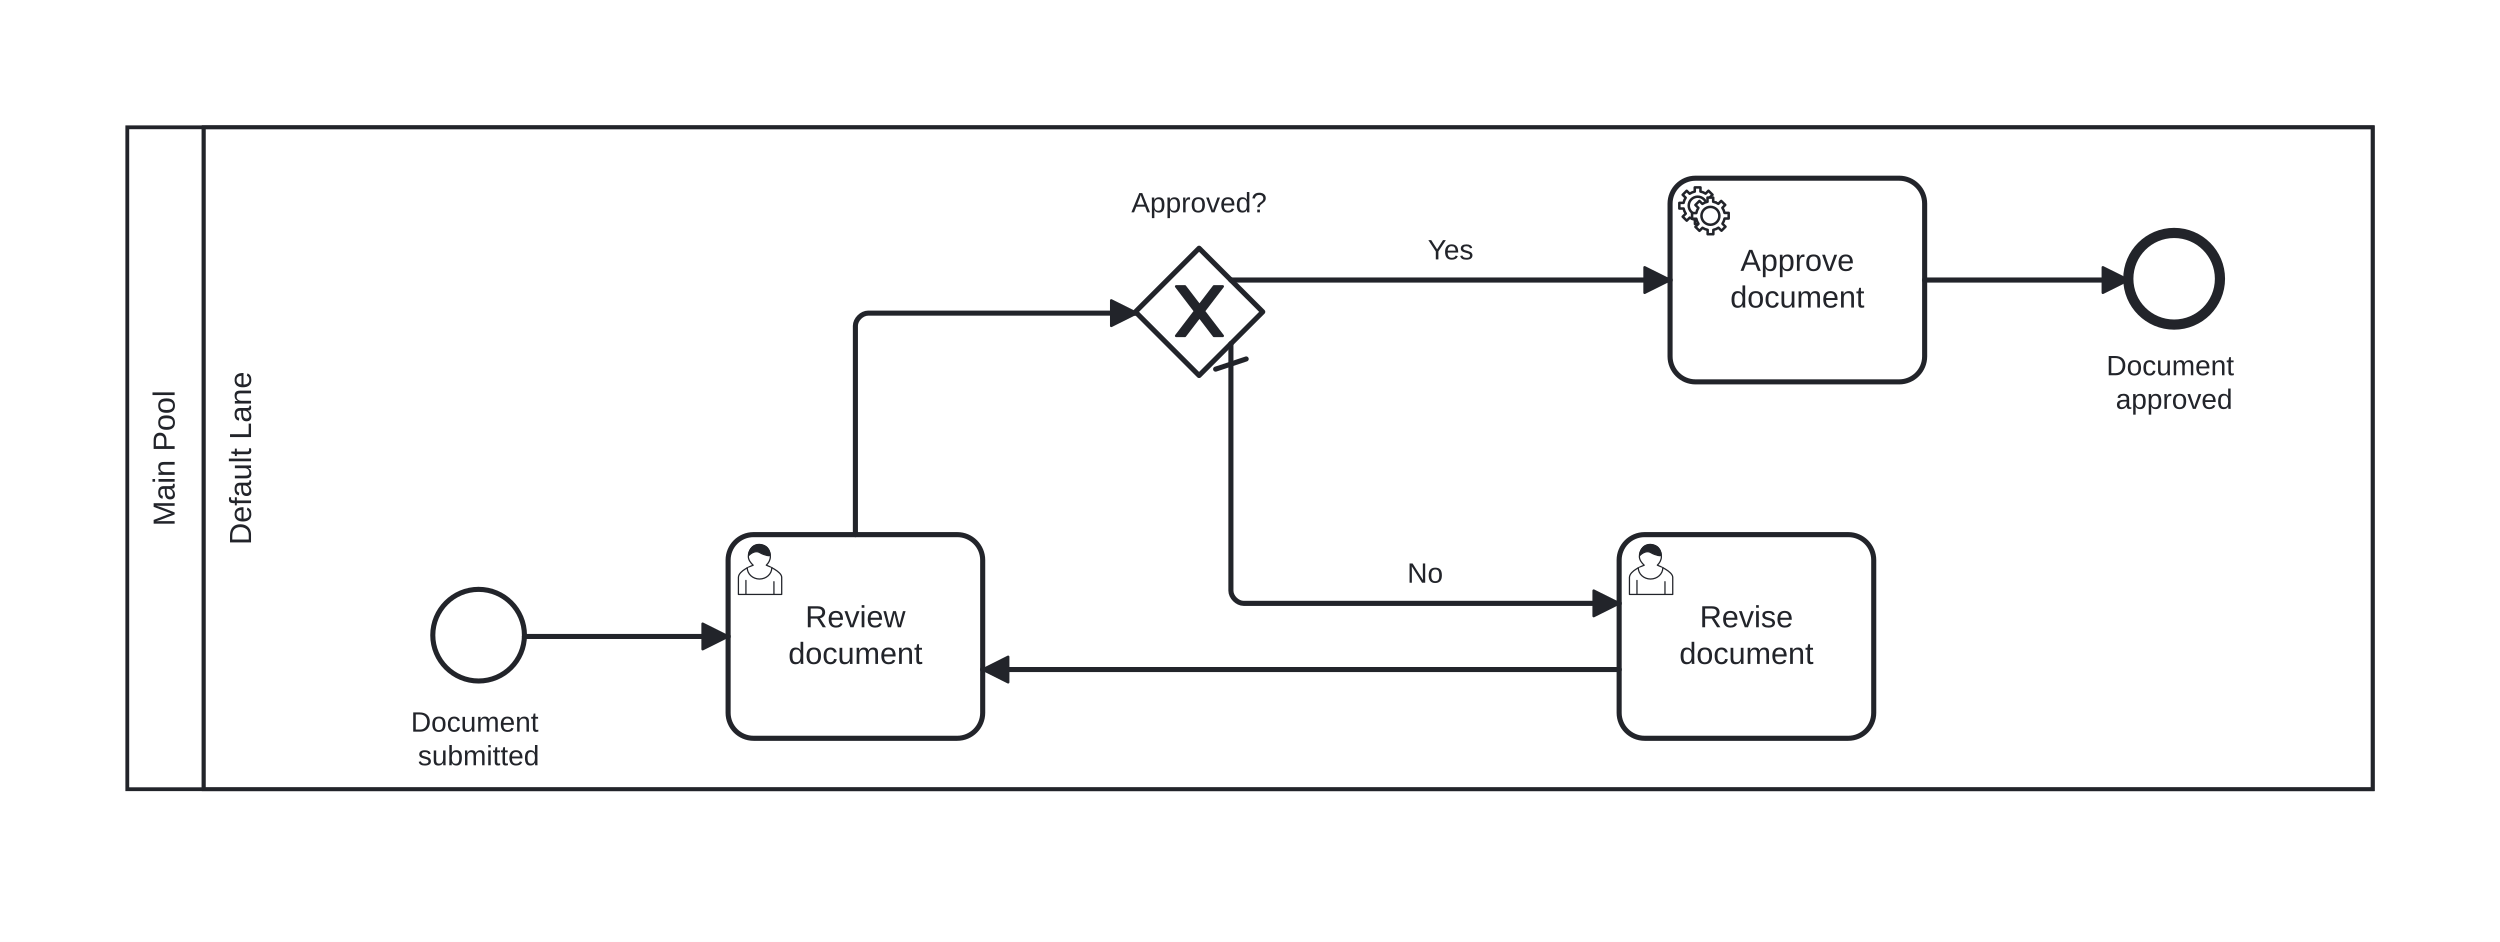
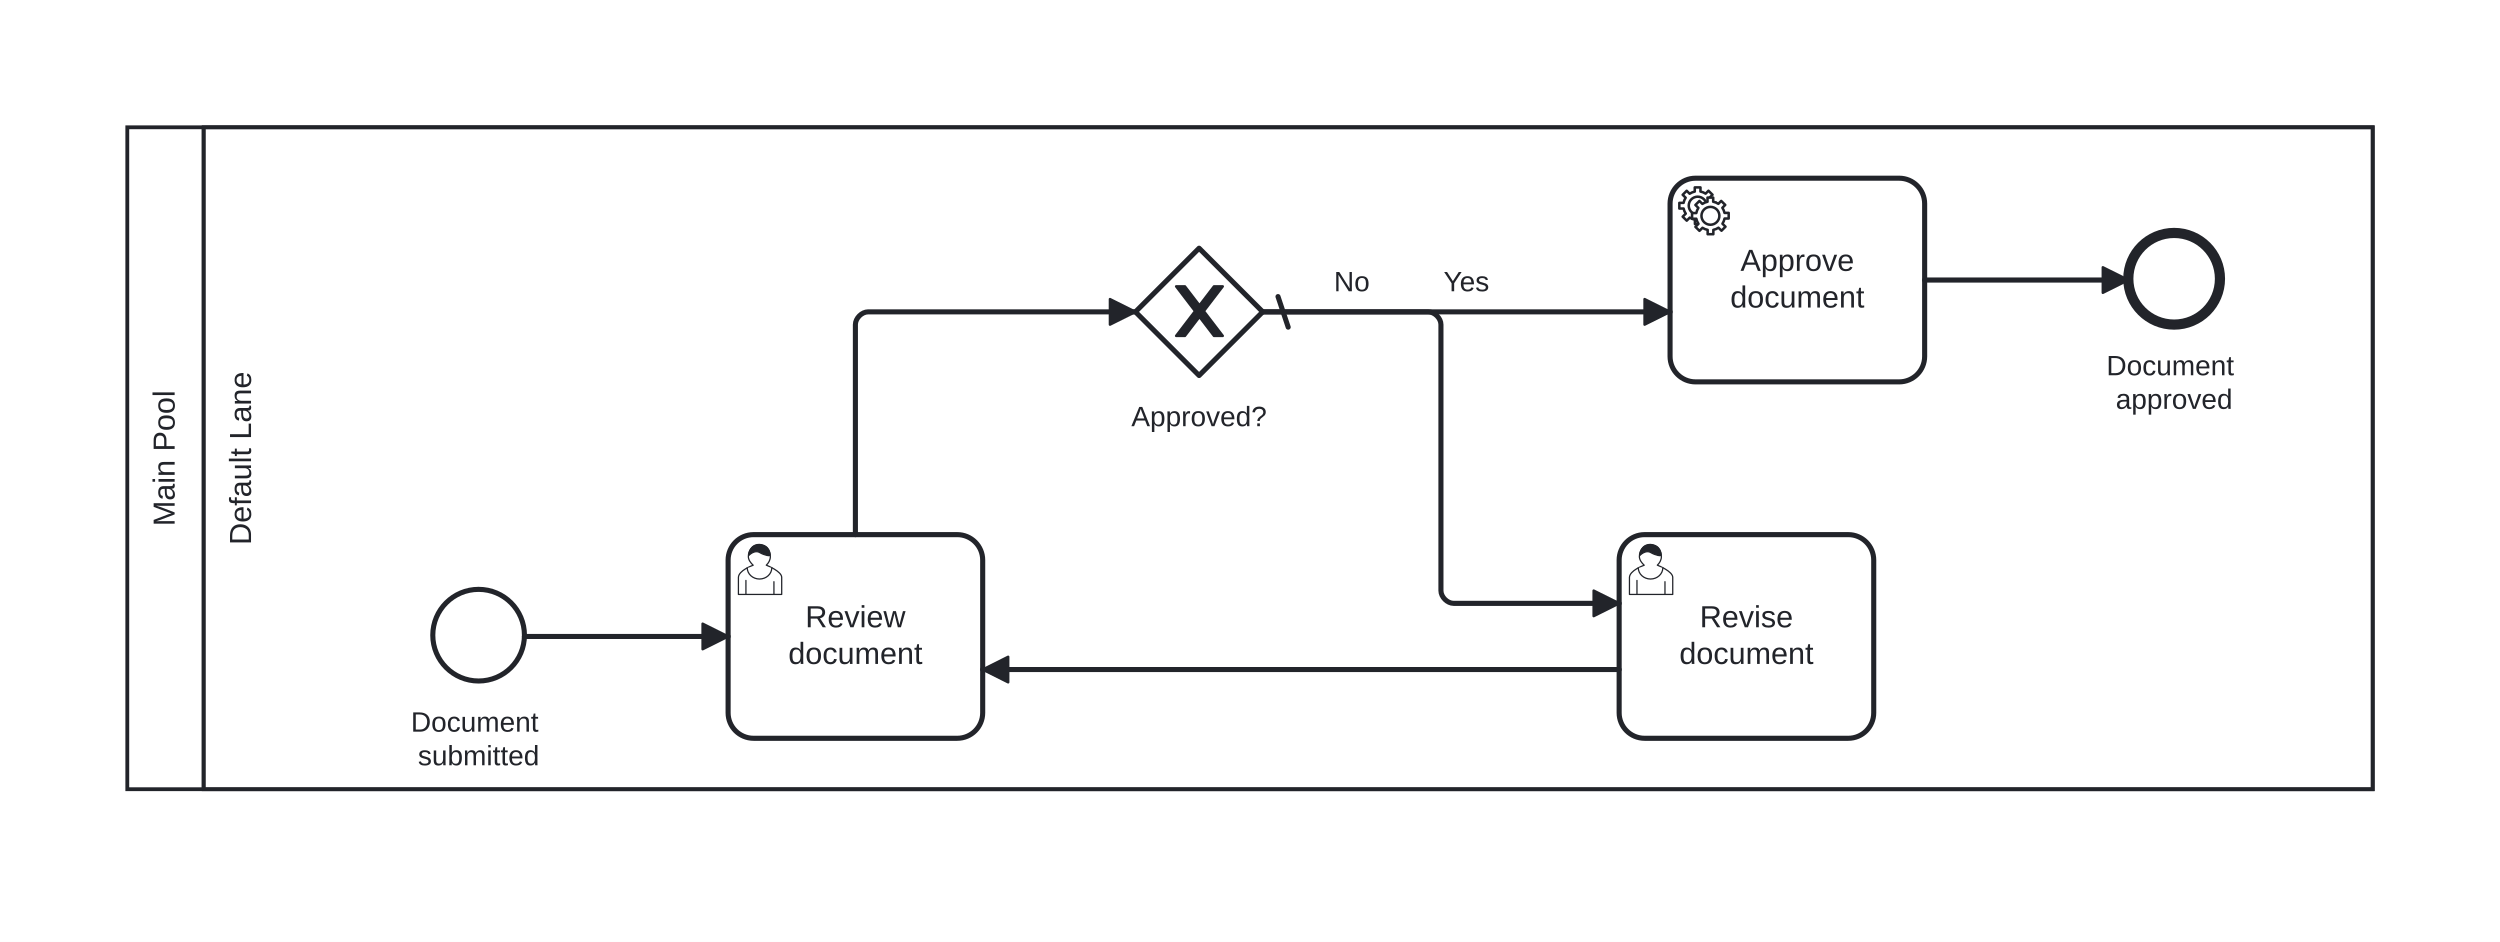
<svg xmlns="http://www.w3.org/2000/svg" width="982" height="370" viewBox="0 0 982 370" font-family="Arial, sans-serif">
  <defs>
    <marker id="seq-end" viewBox="0 0 20 20" refX="11" refY="10" markerWidth="10" markerHeight="10" orient="auto">
      <path d="M 1 5 L 11 10 L 1 15 Z" fill="#22242a" stroke="#22242a" stroke-width="1" stroke-linecap="round" stroke-linejoin="round" />
    </marker>
    <marker id="seq-default-src" viewBox="0 0 20 20" refX="0" refY="10" markerWidth="10" markerHeight="10" orient="auto">
      <path d="M 6 4 L 10 16" fill="none" stroke="#22242a" stroke-width="2" stroke-linecap="round" />
    </marker>
    <marker id="seq-conditional-src" viewBox="0 0 20 20" refX="-1" refY="10" markerWidth="10" markerHeight="10" orient="auto">
      <path d="M 0 10 L 8 6 L 16 10 L 8 14 Z" fill="#ffffff" stroke="#22242a" stroke-width="2" stroke-linejoin="round" />
    </marker>
    <marker id="msg-start" viewBox="0 0 20 20" refX="6" refY="6" markerWidth="20" markerHeight="20" orient="auto">
      <circle cx="6" cy="6" r="3.5" fill="#ffffff" stroke="#22242a" stroke-width="1" stroke-dasharray="10000, 1" />
    </marker>
    <marker id="msg-end" viewBox="0 0 20 20" refX="8.5" refY="5" markerWidth="20" markerHeight="20" orient="auto">
      <path d="m 1 5 l 0 -3 l 7 3 l -7 3 z" fill="#ffffff" stroke="#22242a" stroke-width="1" stroke-linecap="round" stroke-linejoin="round" stroke-dasharray="10000, 1" />
    </marker>
    <marker id="assoc-end" viewBox="0 0 20 20" refX="11" refY="10" markerWidth="10" markerHeight="10" orient="auto">
      <path d="M 1 5 L 11 10 L 1 15" fill="none" stroke="#22242a" stroke-width="1.5" stroke-linecap="round" stroke-linejoin="round" stroke-dasharray="10000, 1" />
    </marker>
  </defs>
  <rect width="982" height="370" fill="#ffffff" />
  <rect x="50" y="50" width="882" height="260" fill="#ffffff" fill-opacity="0.95" stroke="#22242a" stroke-width="1.5" />
  <path d="M 80 50 L 80 310" stroke="#22242a" stroke-width="1.5" fill="none" />
  <text x="68.6" y="180" text-anchor="middle" font-size="12" fill="#22242a" transform="rotate(-90,68.6,180)">Main Pool</text>
  <rect x="80" y="50" width="852" height="260" fill="#ffffff" fill-opacity="0.25" stroke="#22242a" stroke-width="1.5" />
  <text x="98.6" y="180" text-anchor="middle" font-size="12" fill="#22242a" transform="rotate(-90,98.6,180)">Default Lane</text>
  <g data-element-id="start1">
    <circle cx="188" cy="249.5" r="18" fill="#ffffff" fill-opacity="0.95" stroke="#22242a" stroke-width="2" />
    <text text-anchor="middle" font-size="11" fill="#22242a">
      <tspan x="188" y="287.4">Document</tspan>
      <tspan x="188" y="300.6">submitted</tspan>
    </text>
  </g>
  <g data-element-id="task1">
    <rect x="286" y="210" width="100" height="80" rx="10" ry="10" fill="#ffffff" fill-opacity="0.95" stroke="#22242a" stroke-width="2" />
    <text x="336" y="246.4" text-anchor="middle" font-size="12" fill="#22242a">Review</text>
    <text x="336" y="260.8" text-anchor="middle" font-size="12" fill="#22242a">document</text>
    <g transform="translate(286,210)">
      <path d="m 15,12 c 0.909,-0.845 1.594,-2.049 1.594,-3.385 0,-2.554 -1.805,-4.622 -4.357,-4.622 -2.552,0 -4.288,2.068 -4.288,4.622 0,1.348 0.974,2.562 1.896,3.405 -0.529,0.187 -5.669,2.097 -5.794,4.756 v 6.718 h 17 v -6.718 c 0,-2.298 -5.528,-4.595 -6.051,-4.776 zm -8,6 l 0,5.5 m 11,0 l 0,-5" fill="#ffffff" stroke="#22242a" stroke-width="0.5" stroke-linecap="round" stroke-linejoin="round" />
      <path d="m 15,12 m 2.162,1.009 c 0,2.447 -2.158,4.431 -4.821,4.431 -2.665,0 -4.822,-1.981 -4.822,-4.431 " fill="#ffffff" stroke="#22242a" stroke-width="0.5" stroke-linecap="round" stroke-linejoin="round" />
      <path d="m 15,12 m -6.9,-3.80 c 0,0 2.251,-2.358 4.274,-1.177 2.024,1.181 4.221,1.537 4.124,0.965 -0.098,-0.57 -0.117,-3.791 -4.191,-4.136 -3.575,0.001 -4.208,3.367 -4.207,4.348 z" fill="#22242a" stroke="#22242a" stroke-width="0.5" stroke-linecap="round" stroke-linejoin="round" />
    </g>
  </g>
  <g data-element-id="gw1">
    <polygon points="471,97.5 496,122.5 471,147.5 446,122.5" fill="#ffffff" fill-opacity="0.95" stroke="#22242a" stroke-width="2" stroke-linejoin="round" />
    <g transform="translate(446,97.5)">
      <path d="m 16,15 7.429,9.714 -7.429,9.714 3.429,0 5.714,-7.464 5.714,7.464 3.429,0 -7.429,-9.714 7.429,-9.714 -3.429,0 -5.714,7.464 -5.714,-7.464 -3.429,0 z" fill="#22242a" stroke="#22242a" stroke-width="1" stroke-linecap="round" stroke-linejoin="round" />
    </g>
    <text text-anchor="middle" font-size="11" fill="#22242a">
-       <tspan x="471" y="83.4">Approved?</tspan>
+       <tspan x="471" y="167.4">Approved?</tspan>
    </text>
  </g>
  <g data-element-id="task2">
    <rect x="656" y="70" width="100" height="80" rx="10" ry="10" fill="#ffffff" fill-opacity="0.95" stroke="#22242a" stroke-width="2" />
    <text x="706" y="106.4" text-anchor="middle" font-size="12" fill="#22242a">Approve</text>
    <text x="706" y="120.8" text-anchor="middle" font-size="12" fill="#22242a">document</text>
    <g transform="translate(656,70)">
      <circle cx="11" cy="11" r="5" fill="#ffffff" stroke="none" />
      <path d="m 12,18 v -1.713 c 0.352,-0.07 0.704,-0.178 1.048,-0.321 0.344,-0.145 0.666,-0.321 0.966,-0.521 l 1.194,1.18 1.567,-1.577 -1.195,-1.18 c 0.403,-0.614 0.683,-1.299 0.825,-2.018 l 1.622,-0.01 v -2.22 l -1.637,0.01 c -0.073,-0.352 -0.178,-0.7 -0.324,-1.044 -0.145,-0.344 -0.321,-0.664 -0.523,-0.962 l 1.131,-1.136 -1.583,-1.563 -1.13,1.136 c -0.614,-0.401 -1.303,-0.681 -2.023,-0.822 l 0.009,-1.619 h -2.241 l 0.004,1.631 c -0.354,0.074 -0.705,0.18 -1.05,0.324 -0.344,0.144 -0.665,0.321 -0.964,0.52 l -1.17,-1.158 -1.567,1.579 1.168,1.157 c -0.403,0.613 -0.683,1.298 -0.825,2.017 l -1.659,0.003 v 2.222 l 1.672,-0.006 c 0.073,0.351 0.18,0.702 0.324,1.045 0.145,0.344 0.321,0.664 0.523,0.961 l -1.199,1.197 1.584,1.56 1.196,-1.193 c 0.614,0.403 1.303,0.682 2.023,0.823 l 7.19e-4,1.699 h 2.227 z m 0.221,-3.996 c -1.789,0.75 -3.858,-0.093 -4.61,-1.874 -0.752,-1.783 0.091,-3.846 1.88,-4.596 1.788,-0.749 3.857,0.093 4.609,1.874 0.752,1.782 -0.091,3.846 -1.88,4.596 z" fill="#ffffff" stroke="#22242a" stroke-width="1" stroke-linecap="round" stroke-linejoin="round" />
      <circle cx="16" cy="15" r="5" fill="#ffffff" stroke="none" />
      <path d="m 17,22 v -1.713 c 0.352,-0.07 0.704,-0.178 1.048,-0.321 0.344,-0.145 0.666,-0.321 0.966,-0.521 l 1.194,1.18 1.567,-1.577 -1.195,-1.18 c 0.403,-0.614 0.683,-1.299 0.825,-2.018 l 1.622,-0.01 v -2.22 l -1.637,0.01 c -0.073,-0.352 -0.178,-0.7 -0.324,-1.044 -0.145,-0.344 -0.321,-0.664 -0.523,-0.962 l 1.131,-1.136 -1.583,-1.563 -1.13,1.136 c -0.614,-0.401 -1.303,-0.681 -2.023,-0.822 l 0.009,-1.619 h -2.241 l 0.004,1.631 c -0.354,0.074 -0.705,0.18 -1.05,0.324 -0.344,0.144 -0.665,0.321 -0.964,0.52 l -1.17,-1.158 -1.567,1.579 1.168,1.157 c -0.403,0.613 -0.683,1.298 -0.825,2.017 l -1.659,0.003 v 2.222 l 1.672,-0.006 c 0.073,0.351 0.18,0.702 0.324,1.045 0.145,0.344 0.321,0.664 0.523,0.961 l -1.199,1.197 1.584,1.56 1.196,-1.193 c 0.614,0.403 1.303,0.682 2.023,0.823 l 7.19e-4,1.699 h 2.227 z m 0.221,-3.996 c -1.789,0.75 -3.858,-0.093 -4.61,-1.874 -0.752,-1.783 0.091,-3.846 1.88,-4.596 1.788,-0.749 3.857,0.093 4.609,1.874 0.752,1.782 -0.091,3.846 -1.88,4.596 z" fill="#ffffff" stroke="#22242a" stroke-width="1" stroke-linecap="round" stroke-linejoin="round" />
    </g>
  </g>
  <g data-element-id="task3">
    <rect x="636" y="210" width="100" height="80" rx="10" ry="10" fill="#ffffff" fill-opacity="0.95" stroke="#22242a" stroke-width="2" />
    <text x="686" y="246.4" text-anchor="middle" font-size="12" fill="#22242a">Revise</text>
    <text x="686" y="260.8" text-anchor="middle" font-size="12" fill="#22242a">document</text>
    <g transform="translate(636,210)">
      <path d="m 15,12 c 0.909,-0.845 1.594,-2.049 1.594,-3.385 0,-2.554 -1.805,-4.622 -4.357,-4.622 -2.552,0 -4.288,2.068 -4.288,4.622 0,1.348 0.974,2.562 1.896,3.405 -0.529,0.187 -5.669,2.097 -5.794,4.756 v 6.718 h 17 v -6.718 c 0,-2.298 -5.528,-4.595 -6.051,-4.776 zm -8,6 l 0,5.5 m 11,0 l 0,-5" fill="#ffffff" stroke="#22242a" stroke-width="0.5" stroke-linecap="round" stroke-linejoin="round" />
      <path d="m 15,12 m 2.162,1.009 c 0,2.447 -2.158,4.431 -4.821,4.431 -2.665,0 -4.822,-1.981 -4.822,-4.431 " fill="#ffffff" stroke="#22242a" stroke-width="0.5" stroke-linecap="round" stroke-linejoin="round" />
      <path d="m 15,12 m -6.9,-3.80 c 0,0 2.251,-2.358 4.274,-1.177 2.024,1.181 4.221,1.537 4.124,0.965 -0.098,-0.57 -0.117,-3.791 -4.191,-4.136 -3.575,0.001 -4.208,3.367 -4.207,4.348 z" fill="#22242a" stroke="#22242a" stroke-width="0.5" stroke-linecap="round" stroke-linejoin="round" />
    </g>
  </g>
  <g data-element-id="end1">
    <circle cx="854" cy="109.5" r="18" fill="#ffffff" fill-opacity="0.95" stroke="#22242a" stroke-width="4" />
    <text text-anchor="middle" font-size="11" fill="#22242a">
      <tspan x="854" y="147.4">Document</tspan>
      <tspan x="854" y="160.6">approved</tspan>
    </text>
  </g>
  <path data-element-id="f1" data-waypoints="206,250 286,250" d="M 206 250 L 286 250" stroke="#22242a" stroke-width="2" fill="none" stroke-linecap="round" stroke-linejoin="round" marker-end="url(#seq-end)" />
-   <path data-element-id="f2" data-waypoints="336,210 336,123 446.5,123" d="M 336 210 L 336 128 C 336 125.5 338.5 123 341 123 L 446.5 123" stroke="#22242a" stroke-width="2" fill="none" stroke-linecap="round" stroke-linejoin="round" marker-end="url(#seq-end)" />
-   <path data-element-id="f3" data-waypoints="483.5,110 656,110" d="M 483.5 110 L 656 110" stroke="#22242a" stroke-width="2" fill="none" stroke-linecap="round" stroke-linejoin="round" marker-end="url(#seq-end)" />
+   <path data-element-id="f2" data-waypoints="336,210 336,122.5 446,122.5" d="M 336 210 L 336 127.5 C 336 125 338.5 122.5 341 122.5 L 446 122.5" stroke="#22242a" stroke-width="2" fill="none" stroke-linecap="round" stroke-linejoin="round" marker-end="url(#seq-end)" />
+   <path data-element-id="f3" data-waypoints="496,122.5 656,122.5" d="M 496 122.5 L 656 122.5" stroke="#22242a" stroke-width="2" fill="none" stroke-linecap="round" stroke-linejoin="round" marker-end="url(#seq-end)" />
  <text text-anchor="middle" font-size="11" fill="#22242a">
-     <tspan x="569.8" y="101.9">Yes</tspan>
+     <tspan x="576" y="114.4">Yes</tspan>
  </text>
-   <path data-element-id="f4" data-waypoints="483.5,135 483.5,237 636,237" d="M 483.5 135 L 483.5 232 C 483.5 234.5 486 237 488.5 237 L 636 237" stroke="#22242a" stroke-width="2" fill="none" stroke-linecap="round" stroke-linejoin="round" marker-start="url(#seq-default-src)" marker-end="url(#seq-end)" />
+   <path data-element-id="f4" data-waypoints="496,122.5 566,122.5 566,237 636,237" d="M 496 122.5 L 561 122.5 C 563.5 122.5 566 125 566 127.5 L 566 232 C 566 234.5 568.5 237 571 237 L 636 237" stroke="#22242a" stroke-width="2" fill="none" stroke-linecap="round" stroke-linejoin="round" marker-start="url(#seq-default-src)" marker-end="url(#seq-end)" />
  <text text-anchor="middle" font-size="11" fill="#22242a">
-     <tspan x="559.8" y="228.9">No</tspan>
+     <tspan x="531" y="114.4">No</tspan>
  </text>
  <path data-element-id="f5" data-waypoints="636,263 386,263" d="M 636 263 L 386 263" stroke="#22242a" stroke-width="2" fill="none" stroke-linecap="round" stroke-linejoin="round" marker-end="url(#seq-end)" />
  <path data-element-id="f6" data-waypoints="756,110 836,110" d="M 756 110 L 836 110" stroke="#22242a" stroke-width="2" fill="none" stroke-linecap="round" stroke-linejoin="round" marker-end="url(#seq-end)" />
</svg>
